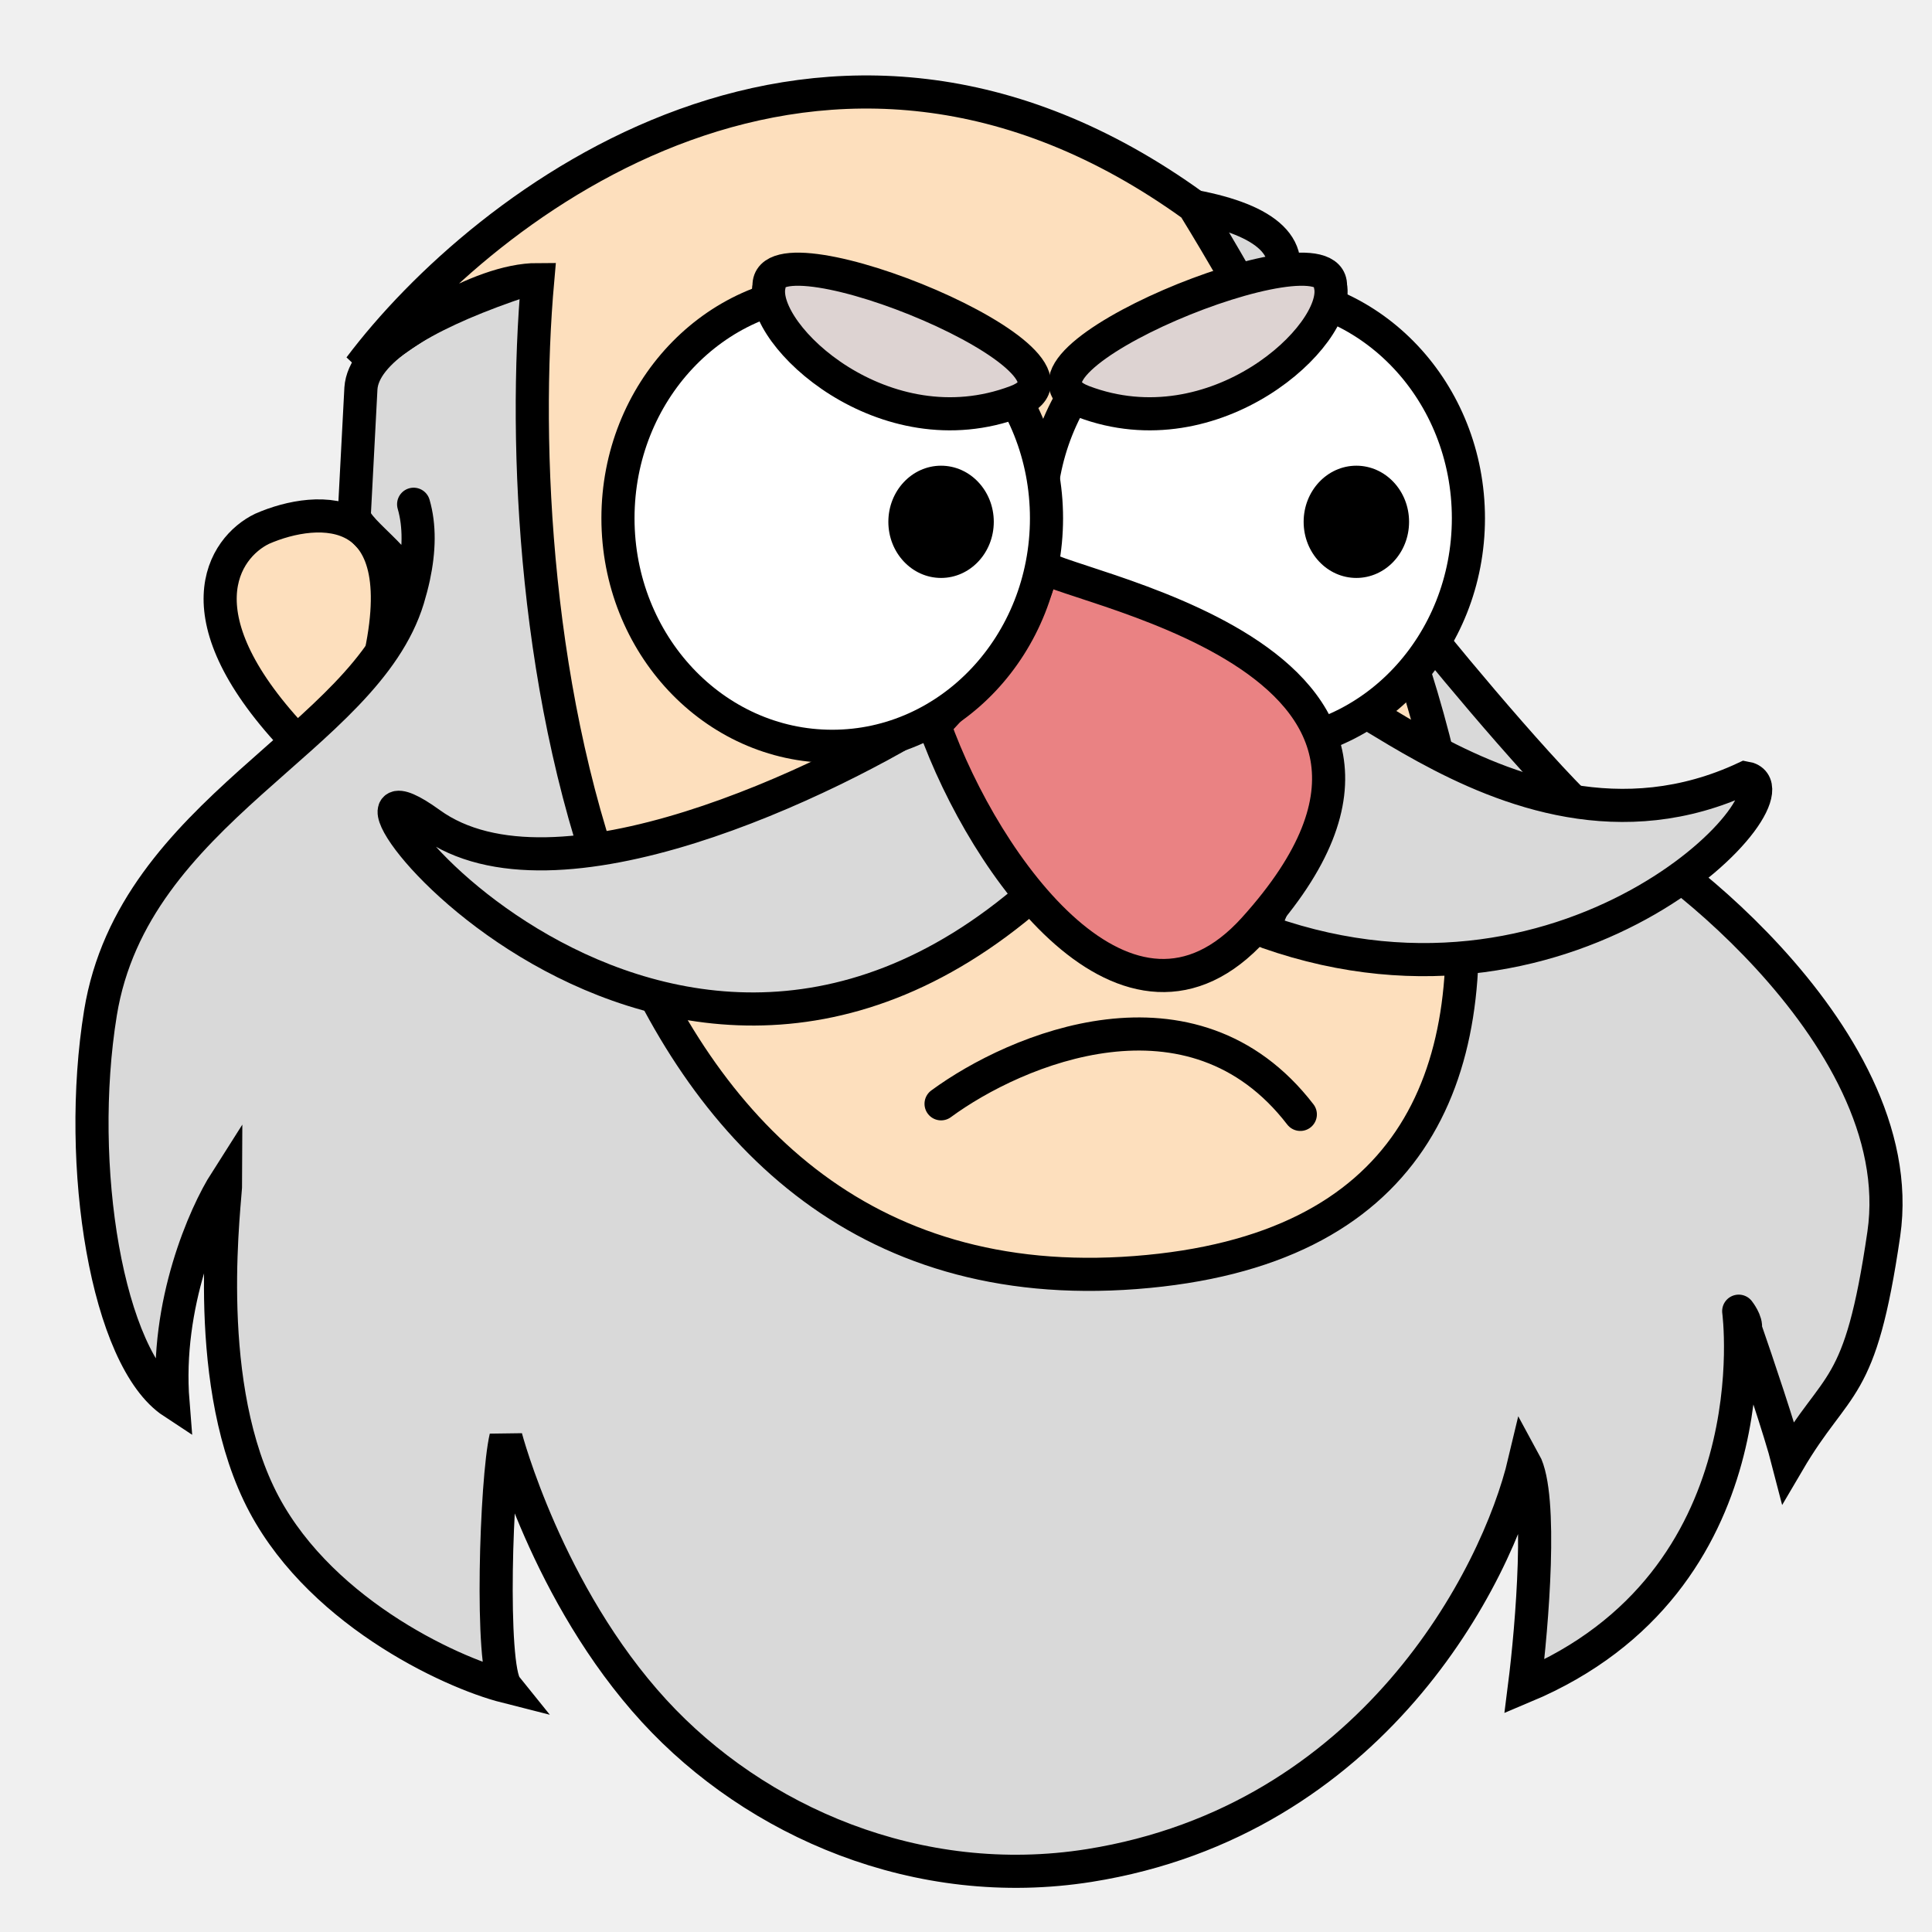
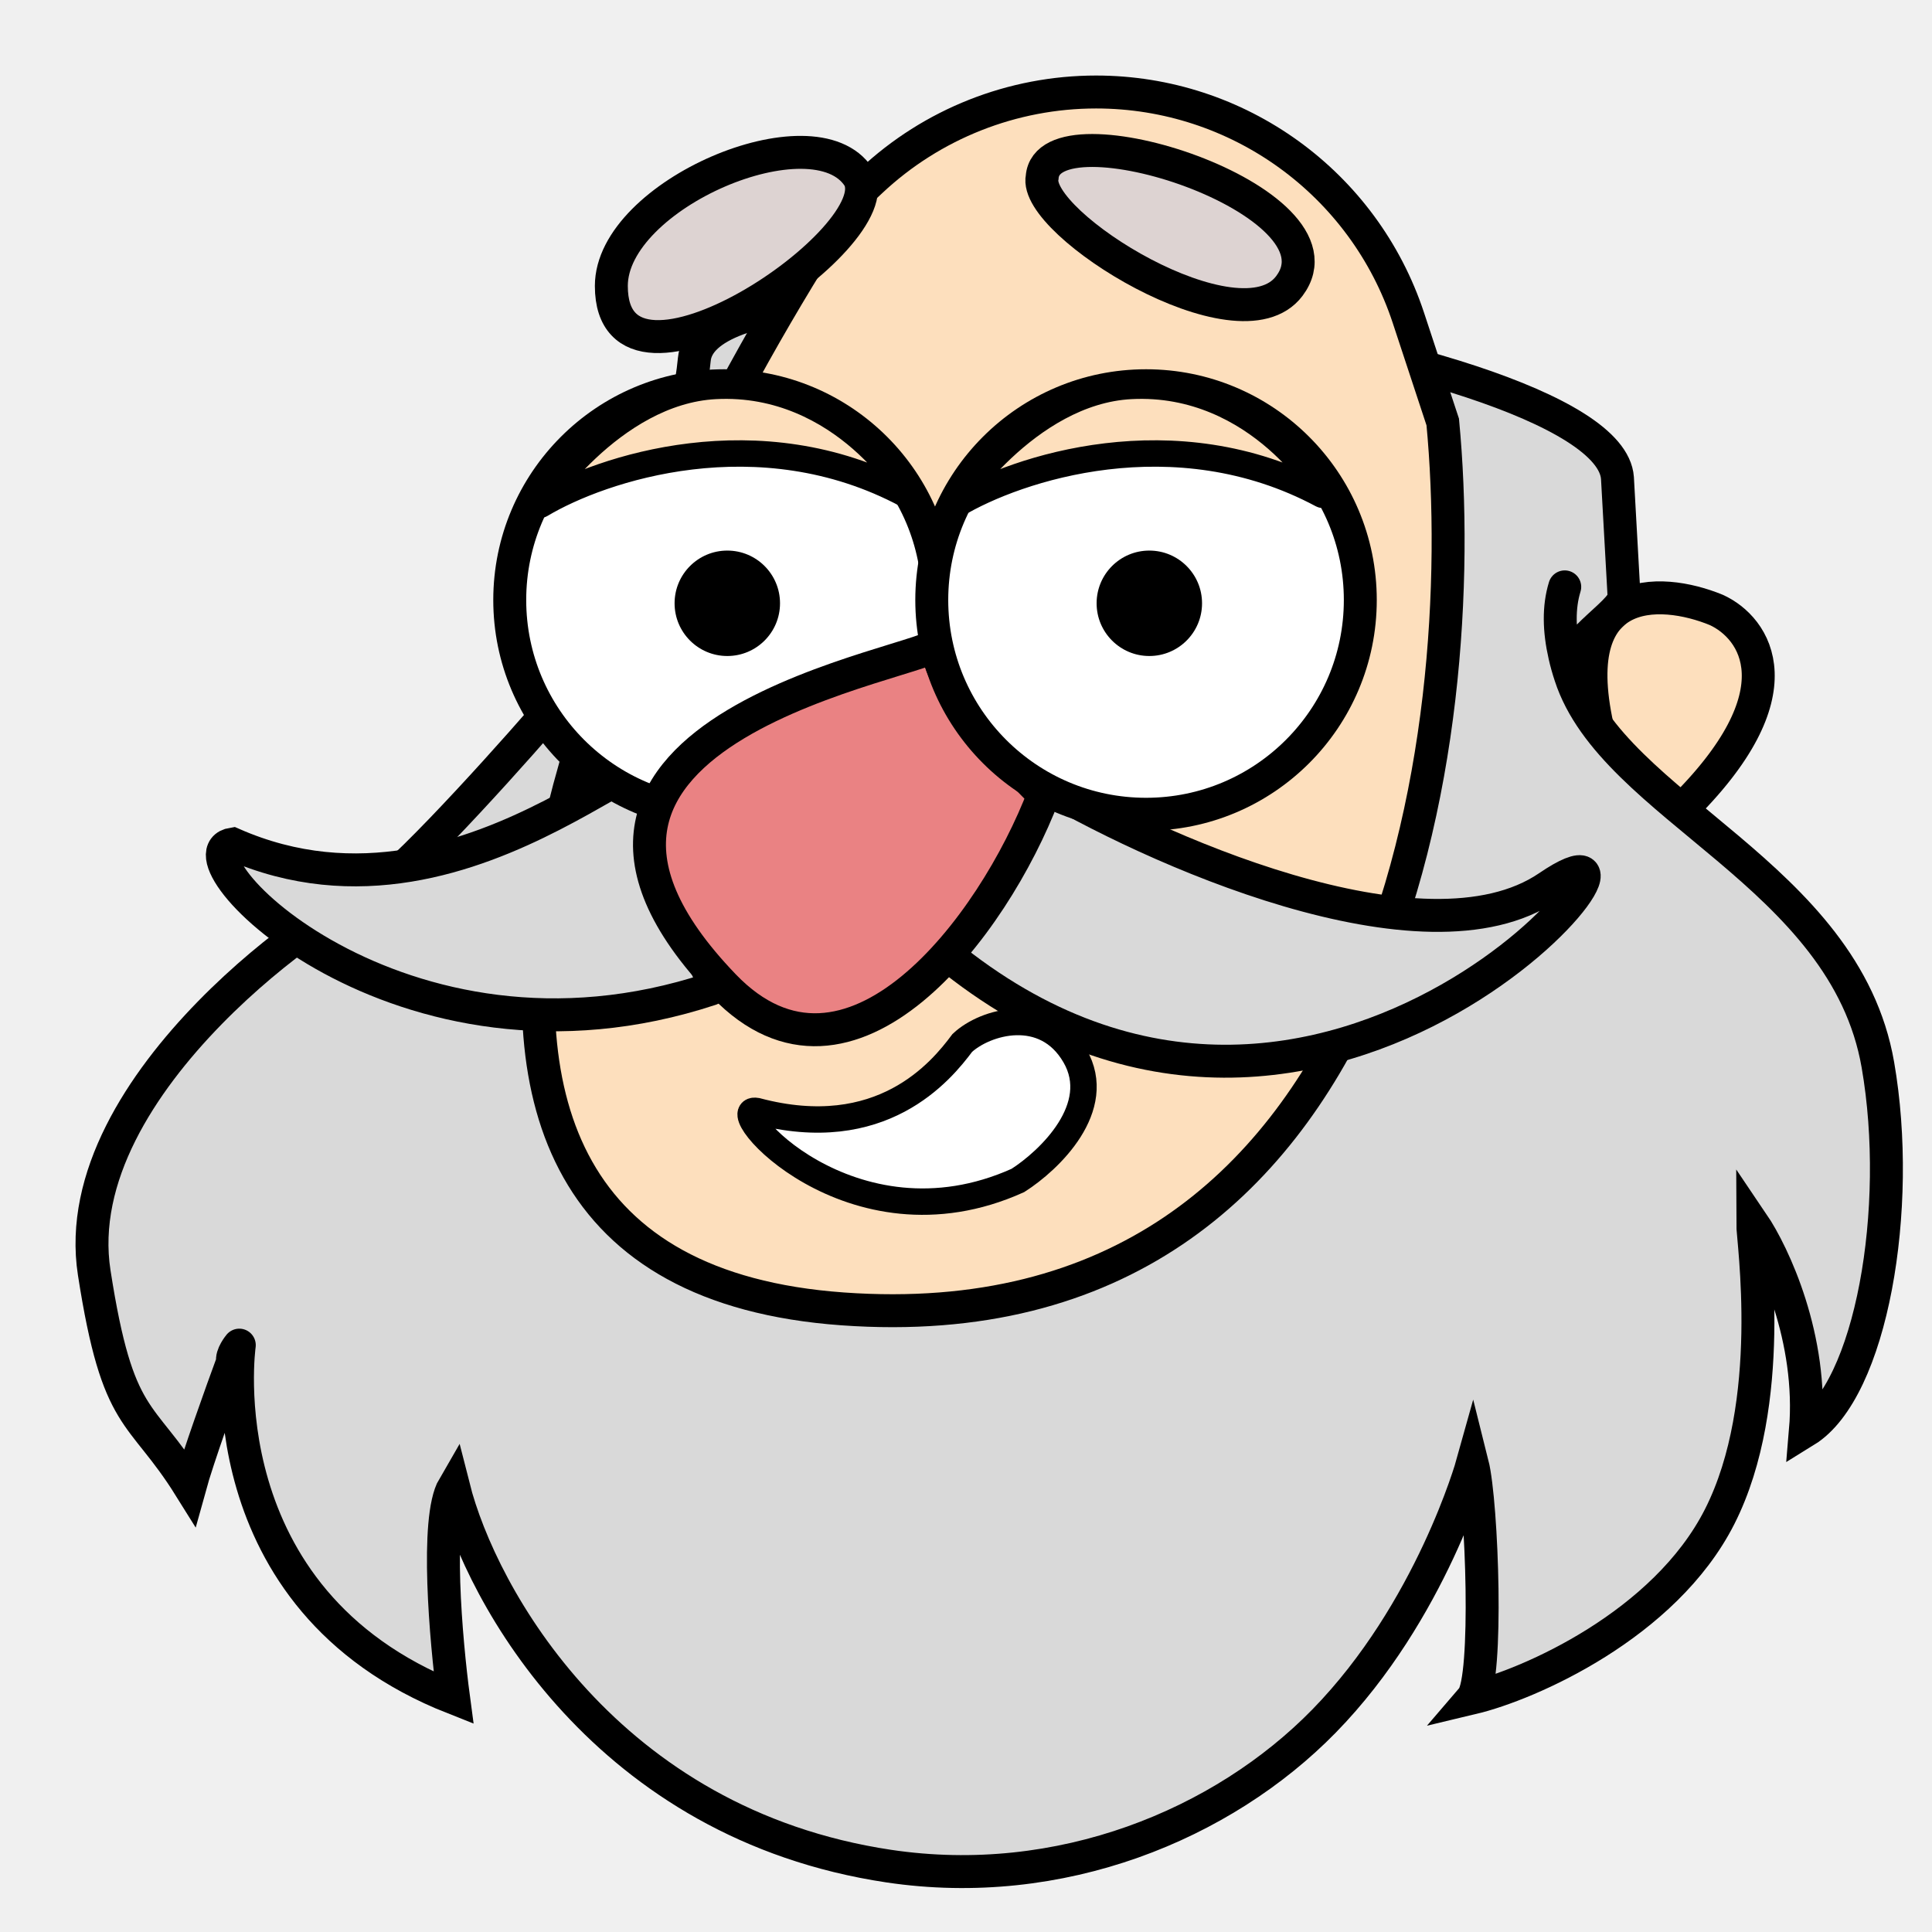
<svg xmlns="http://www.w3.org/2000/svg" width="21" height="21" viewBox="0 0 21 21" fill="none">
-   <path d="M3.242 8.074C1.923 6.701 2.43 5.951 2.848 5.748C3.457 5.481 4.561 5.412 4.102 7.273L3.242 8.074Z" fill="#FDDFBD" stroke="black" stroke-width="0.36" stroke-linecap="round" />
-   <path d="M15.603 7.006C16.164 7.693 17.337 9.065 17.538 9.065C17.789 9.065 20.798 11.201 20.476 13.413C20.218 15.182 19.974 14.976 19.437 15.891C19.353 15.563 19.09 14.783 18.971 14.442L18.899 14.252C18.899 14.252 19.294 17.188 16.57 18.332C16.654 17.671 16.771 16.257 16.57 15.891C16.272 17.15 14.908 19.788 11.841 20.277C9.978 20.573 8.213 19.798 7.112 18.599C5.947 17.33 5.499 15.624 5.499 15.624C5.392 16.082 5.327 18.118 5.499 18.332C4.887 18.177 3.409 17.489 2.812 16.235C2.186 14.92 2.454 13.036 2.454 12.841C2.227 13.197 1.794 14.175 1.88 15.243C1.164 14.773 0.822 12.671 1.092 11.01C1.451 8.803 3.968 8.036 4.434 6.51C4.437 6.501 4.44 6.492 4.442 6.483C4.517 6.159 3.851 5.781 3.851 5.595L3.923 4.222C4.03 2.621 13.812 1.248 13.955 2.85C14.074 4.184 14.946 6.167 15.603 7.006Z" fill="#D9D9D9" />
-   <path d="M18.899 14.252C18.899 14.252 19.294 17.188 16.57 18.332C16.654 17.671 16.771 16.257 16.57 15.891C16.272 17.15 14.908 19.788 11.841 20.277C9.978 20.573 8.213 19.798 7.112 18.599C5.947 17.33 5.499 15.624 5.499 15.624C5.392 16.082 5.327 18.118 5.499 18.332C4.887 18.177 3.409 17.489 2.812 16.235C2.186 14.92 2.454 13.036 2.454 12.841C2.227 13.197 1.794 14.175 1.88 15.243C1.164 14.773 0.822 12.671 1.092 11.01C1.451 8.803 3.968 8.036 4.434 6.51M18.899 14.252C18.899 14.252 18.989 14.366 18.971 14.442M18.899 14.252L18.971 14.442M4.496 5.481C4.564 5.716 4.558 5.984 4.496 6.273C4.479 6.351 4.458 6.43 4.434 6.51M4.434 6.51C4.556 6.181 3.851 5.786 3.851 5.595L3.923 4.222C4.03 2.621 13.812 1.248 13.955 2.85C14.074 4.184 14.946 6.167 15.603 7.006C16.164 7.693 17.337 9.065 17.538 9.065C17.789 9.065 20.798 11.201 20.476 13.413C20.218 15.182 19.974 14.976 19.437 15.891C19.353 15.563 19.09 14.783 18.971 14.442" stroke="black" stroke-width="0.36" stroke-linecap="round" />
-   <path d="M12.343 13.832C6.352 14.29 5.523 6.649 5.845 3.039C5.186 3.039 4.281 3.675 3.91 3.993C5.26 2.2 8.962 -0.66 12.975 2.239C15.471 6.293 18.333 13.374 12.343 13.832Z" fill="#FDDFBD" stroke="black" stroke-width="0.36" stroke-linecap="round" />
-   <path d="M11.232 9.714C10.694 9.142 10.288 8.15 10.264 7.693C8.999 8.506 6.022 9.927 4.675 8.951C2.991 7.731 7.04 13.374 11.232 9.714Z" fill="#D9D9D9" stroke="black" stroke-width="0.36" stroke-linecap="round" />
-   <path d="M14.313 7.845C14.569 8.799 13.597 10.07 13.776 10.133C17.158 11.323 19.652 8.57 18.971 8.455C16.284 9.714 13.955 6.511 14.313 7.845Z" fill="#D9D9D9" stroke="black" stroke-width="0.36" stroke-linecap="round" />
-   <ellipse cx="13.632" cy="5.633" rx="2.329" ry="2.479" fill="white" stroke="black" stroke-width="0.36" />
-   <ellipse cx="14.743" cy="5.672" rx="0.573" ry="0.61" fill="black" />
-   <path d="M13.632 10.095C12.268 11.604 10.706 9.421 10.157 7.883C10.575 7.451 11.389 6.495 11.303 6.129C11.339 6.358 16.355 7.082 13.632 10.095Z" fill="#EA8283" stroke="black" stroke-width="0.36" stroke-linecap="round" />
-   <ellipse cx="9.046" cy="5.633" rx="2.329" ry="2.479" fill="white" stroke="black" stroke-width="0.36" />
-   <ellipse cx="10.229" cy="5.672" rx="0.573" ry="0.61" fill="black" />
-   <path d="M8.359 3.107C8.252 3.64 9.611 4.909 11.046 4.365C12.137 3.952 8.343 2.403 8.359 3.107Z" fill="#DDD3D2" stroke="black" stroke-width="0.36" stroke-linecap="round" />
-   <path d="M14.462 3.107C14.57 3.64 13.21 4.909 11.775 4.365C10.684 3.952 14.479 2.403 14.462 3.107Z" fill="#DDD3D2" stroke="black" stroke-width="0.36" stroke-linecap="round" />
-   <path d="M10.229 11.998C11.041 11.401 12.959 10.587 14.134 12.113" stroke="black" stroke-width="0.36" stroke-linecap="round" />
+   <path d="M18.262 8.816C19.581 7.526 19.075 6.821 18.656 6.63C18.047 6.379 16.943 6.314 17.402 8.063L18.262 8.816Z" fill="#FDDFBD" stroke="black" stroke-width="0.358" stroke-linecap="round" />
+   <path d="M5.898 7.812C5.337 8.457 4.164 9.748 3.963 9.748C3.712 9.748 0.702 11.754 1.024 13.833C1.282 15.496 1.526 15.302 2.063 16.163C2.148 15.854 2.411 15.121 2.529 14.801L2.601 14.621C2.601 14.621 2.207 17.381 4.93 18.456C4.847 17.835 4.73 16.506 4.93 16.163C5.229 17.345 6.593 19.825 9.661 20.284C11.525 20.562 13.29 19.834 14.392 18.707C15.557 17.515 16.004 15.912 16.004 15.912C16.112 16.342 16.176 18.255 16.004 18.456C16.617 18.31 18.095 17.664 18.692 16.485C19.319 15.249 19.051 13.479 19.051 13.295C19.278 13.63 19.71 14.55 19.624 15.553C20.341 15.111 20.683 13.136 20.412 11.575C20.053 9.501 17.536 8.78 17.07 7.346C17.067 7.338 17.064 7.329 17.062 7.32C16.986 7.016 17.653 6.66 17.653 6.486L17.581 5.196C17.474 3.691 7.69 2.401 7.547 3.906C7.427 5.16 6.555 7.024 5.898 7.812Z" fill="#D9D9D9" />
+   <path d="M2.601 14.621C2.601 14.621 2.207 17.381 4.93 18.456C4.847 17.835 4.73 16.506 4.93 16.163C5.229 17.345 6.593 19.825 9.661 20.284C11.525 20.562 13.29 19.834 14.392 18.707C15.557 17.515 16.004 15.912 16.004 15.912C16.112 16.342 16.176 18.255 16.004 18.456C16.617 18.31 18.095 17.664 18.692 16.485C19.319 15.249 19.051 13.479 19.051 13.295C19.278 13.63 19.71 14.55 19.624 15.553C20.341 15.111 20.683 13.136 20.412 11.575C20.053 9.501 17.536 8.78 17.07 7.346M2.601 14.621C2.601 14.621 2.511 14.729 2.529 14.801M2.601 14.621L2.529 14.801M17.008 6.379C16.94 6.6 16.946 6.852 17.008 7.124C17.024 7.196 17.045 7.271 17.07 7.346M17.07 7.346C16.948 7.036 17.653 6.665 17.653 6.486L17.581 5.196C17.474 3.691 7.69 2.401 7.547 3.906C7.427 5.16 6.555 7.024 5.898 7.812C5.337 8.457 4.164 9.748 3.963 9.748C3.712 9.748 0.702 11.754 1.024 13.833C1.282 15.496 1.526 15.302 2.063 16.163C2.148 15.854 2.411 15.121 2.529 14.801" stroke="black" stroke-width="0.358" stroke-linecap="round" />
+   <path d="M9.159 14.227C15.152 14.657 16.004 7.98 15.682 4.587L15.309 3.456C14.826 1.99 13.457 1 11.914 1C11.006 1 10.131 1.346 9.469 1.967L9.159 2.257C6.663 6.068 3.167 13.797 9.159 14.227Z" fill="#FDDFBD" stroke="black" stroke-width="0.358" stroke-linecap="round" />
+   <path d="M11.064 12.831C9.244 13.652 7.834 12.009 8.224 12.076C9.582 12.437 10.23 11.645 10.46 11.336C10.707 11.105 11.359 10.915 11.684 11.476C12.009 12.037 11.406 12.613 11.064 12.831Z" fill="white" stroke="black" stroke-width="0.287" />
+   <path d="M11.328 1.925C11.22 2.427 13.472 3.833 14.015 3.108C14.71 2.181 11.393 1.11 11.328 1.925Z" fill="#DDD3D2" stroke="black" stroke-width="0.358" stroke-linecap="round" />
+   <path d="M9.333 1.925C9.709 2.579 6.645 4.632 6.645 3.108C6.645 2.113 8.849 1.181 9.333 1.925Z" fill="#DDD3D2" stroke="black" stroke-width="0.358" stroke-linecap="round" />
+   <path d="M10.27 10.357C10.808 9.819 11.214 8.887 11.238 8.457C12.504 9.222 15.481 10.557 16.829 9.64C18.513 8.493 14.463 13.797 10.27 10.357Z" fill="#D9D9D9" stroke="black" stroke-width="0.358" stroke-linecap="round" />
+   <path d="M7.188 8.601C6.932 9.497 7.905 10.692 7.726 10.751C4.343 11.869 1.848 9.282 2.529 9.174C5.217 10.357 7.547 7.346 7.188 8.601Z" fill="#D9D9D9" stroke="black" stroke-width="0.358" stroke-linecap="round" />
+   <circle cx="2.329" cy="2.329" r="2.329" transform="matrix(-1 0 0 1 10.1987 4.19266)" fill="white" stroke="black" stroke-width="0.358" />
+   <circle cx="0.573" cy="0.573" r="0.573" transform="matrix(-1 0 0 1 8.47845 5.98454)" fill="black" />
+   <path d="M7.869 10.715C9.234 12.133 10.796 10.082 11.345 8.637C10.927 8.23 10.113 7.332 10.199 6.988C10.163 7.203 5.146 7.884 7.869 10.715Z" fill="#EA8283" stroke="black" stroke-width="0.358" stroke-linecap="round" />
+   <circle cx="2.329" cy="2.329" r="2.329" transform="matrix(-1 0 0 1 14.7859 4.19266)" fill="white" stroke="black" stroke-width="0.358" />
+   <circle cx="0.573" cy="0.573" r="0.573" transform="matrix(-1 0 0 1 13.0657 5.98454)" fill="black" />
+   <path d="M9.855 5.377C8.249 4.517 6.534 5.091 5.877 5.485C5.817 5.521 6.642 4.253 7.776 4.195C9.174 4.123 9.927 5.416 9.855 5.377Z" fill="#FDDFBD" stroke="black" stroke-width="0.287" />
+   <path d="M14.371 5.377C12.765 4.517 11.05 5.091 10.393 5.485C10.333 5.521 11.158 4.253 12.292 4.195C13.69 4.123 14.442 5.416 14.371 5.377Z" fill="#FDDFBD" stroke="black" stroke-width="0.287" />
</svg>
